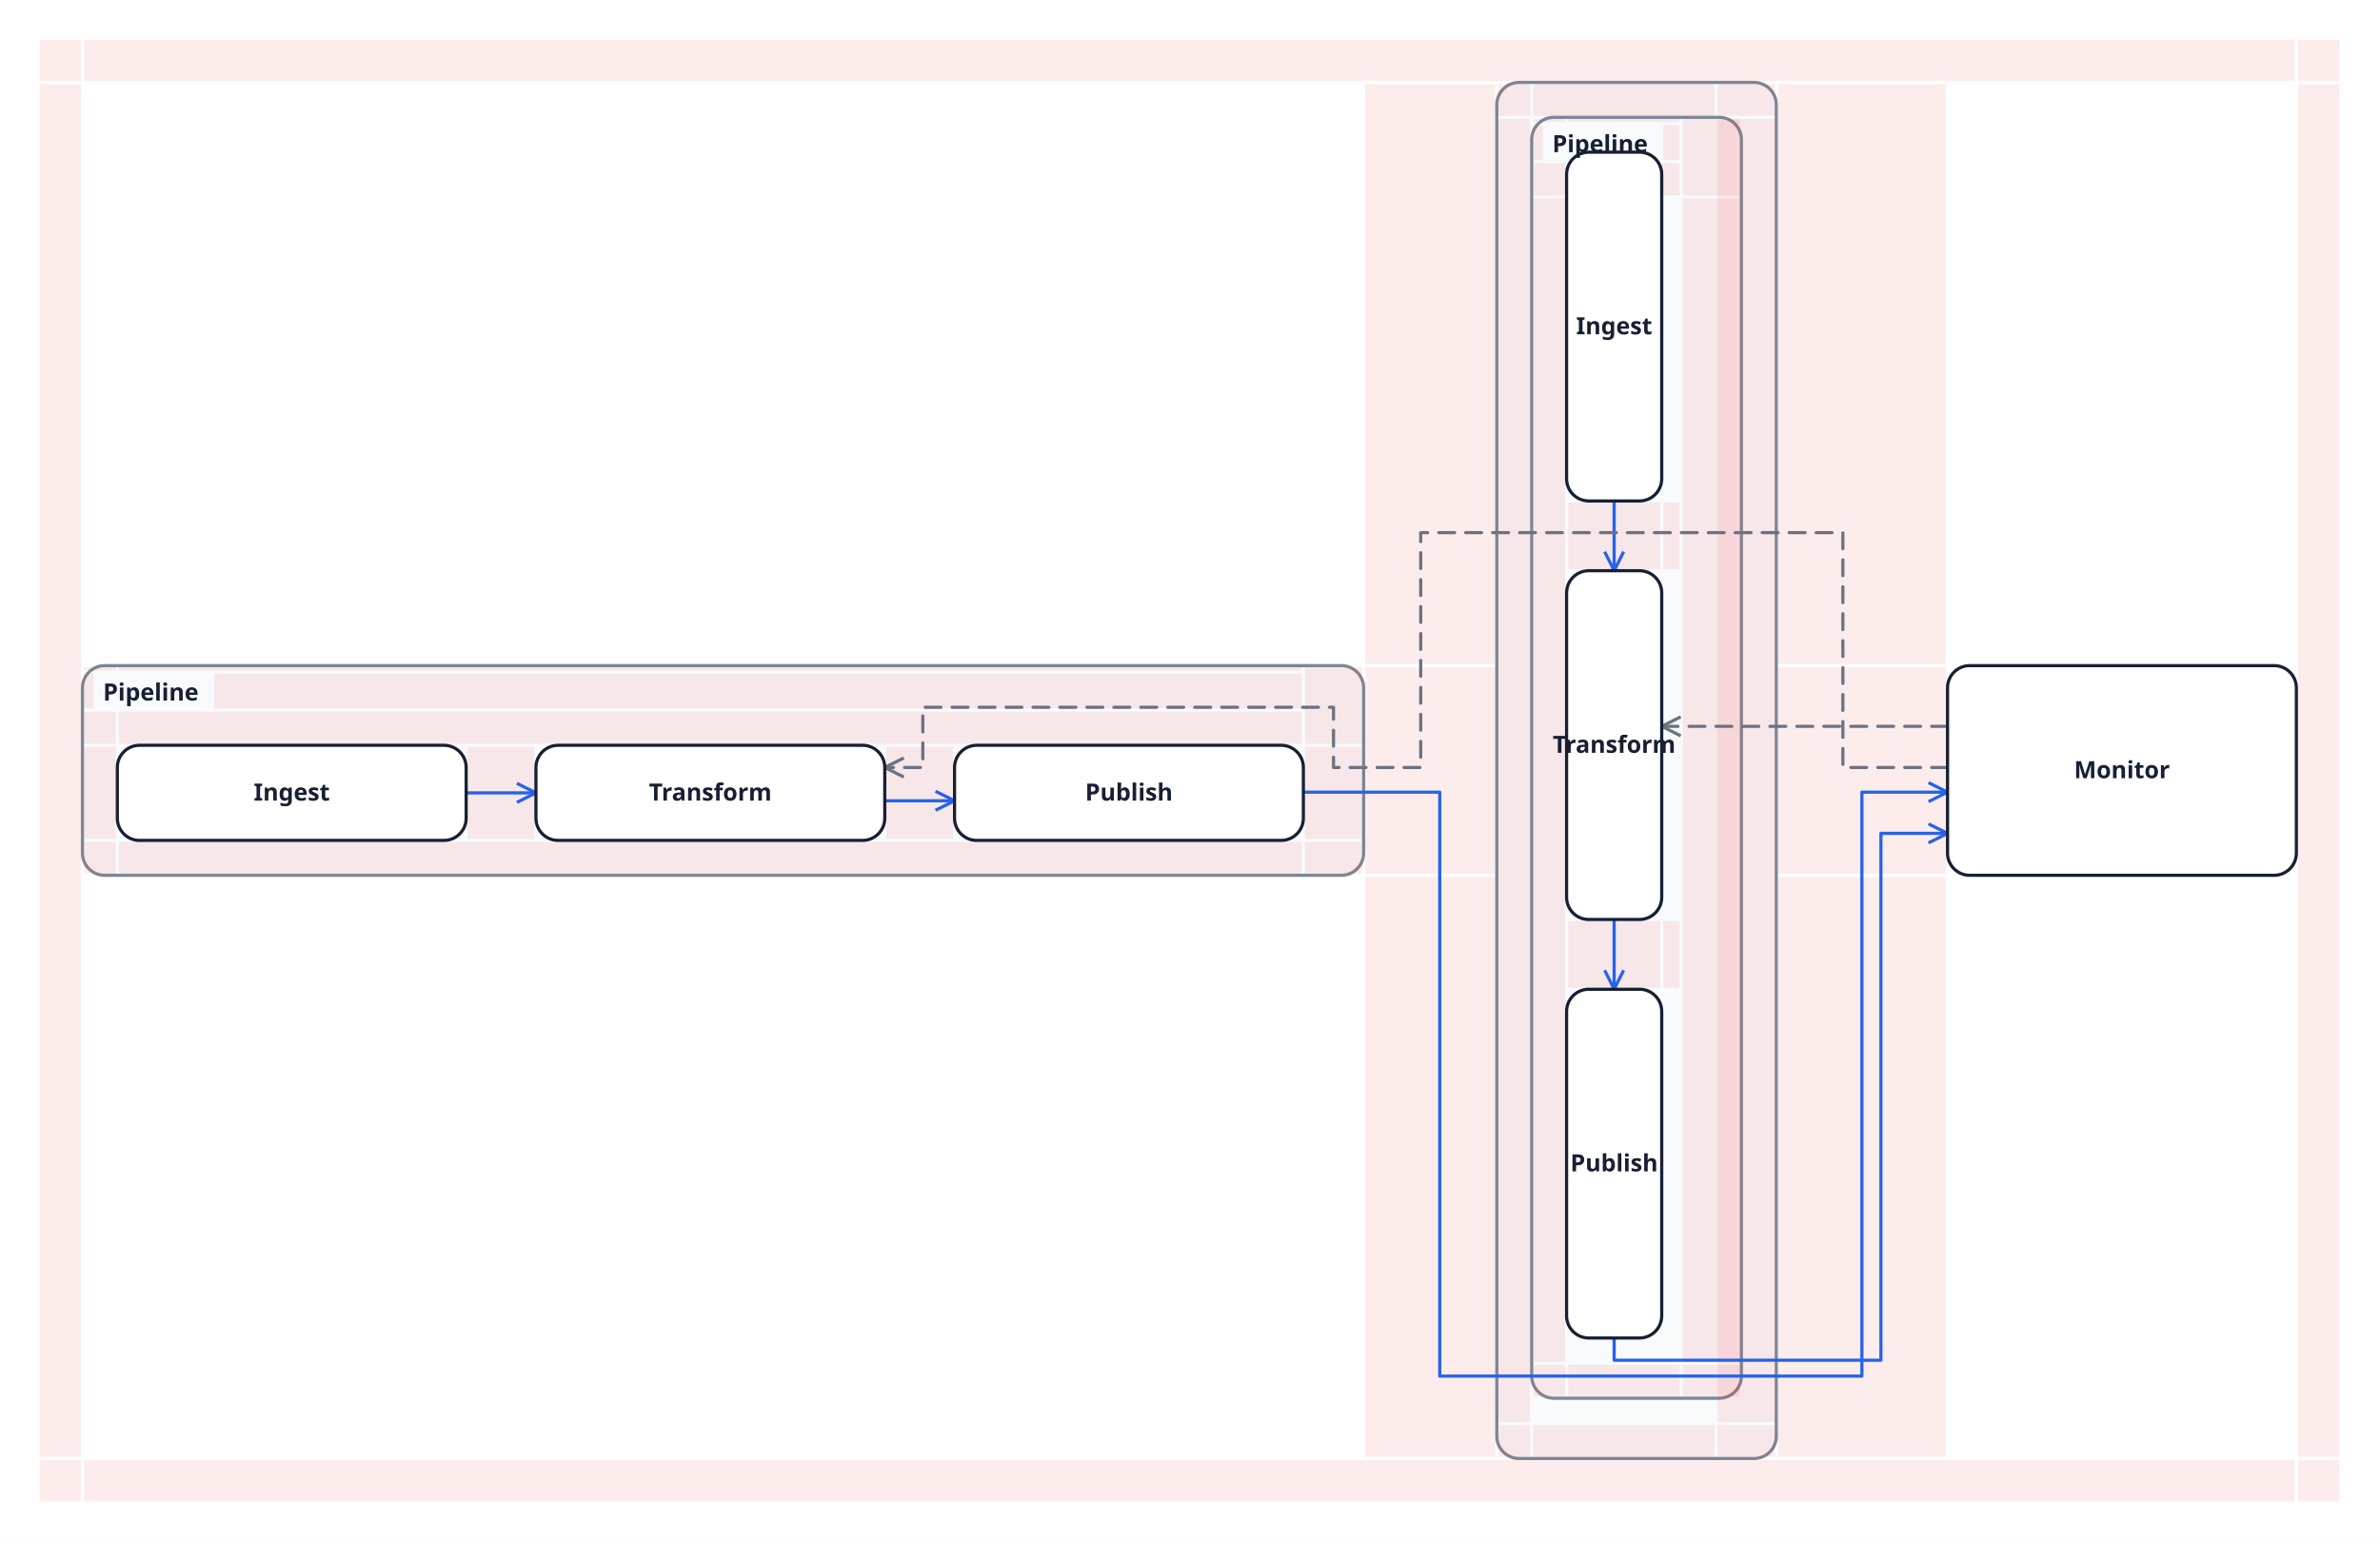
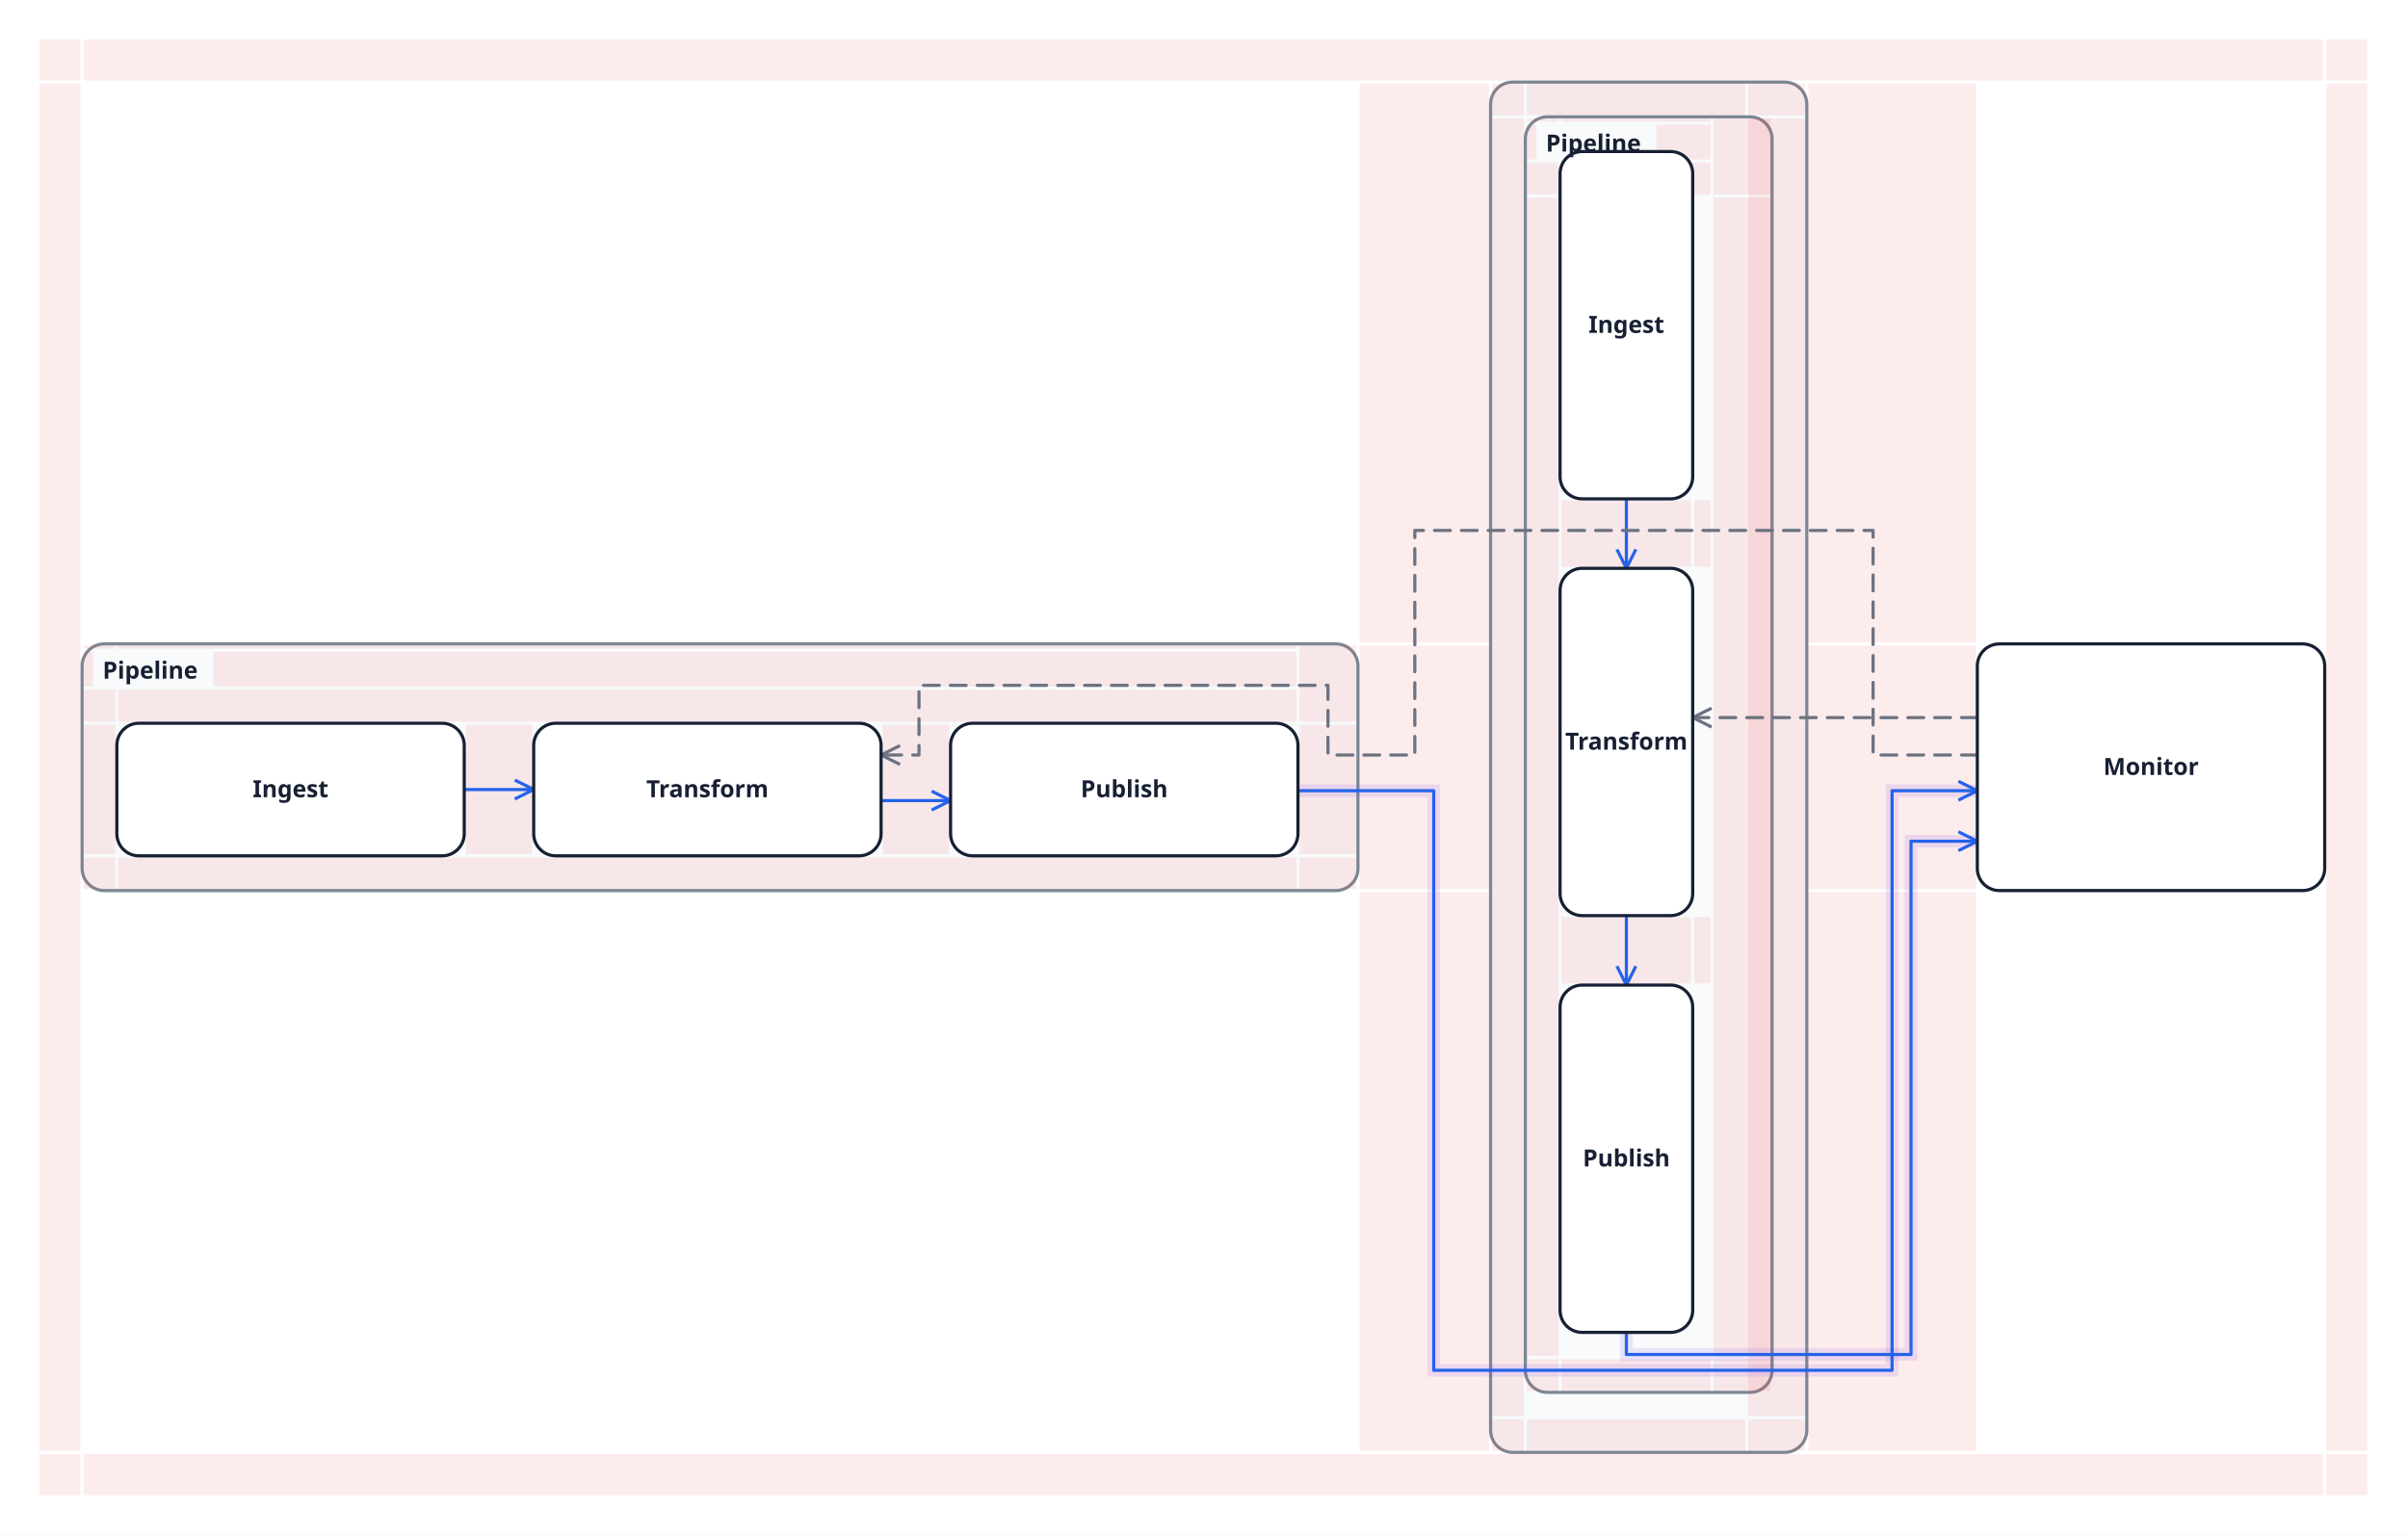
- <svg xmlns="http://www.w3.org/2000/svg" width="1501" height="972" viewBox="0 0 1501 972" role="img" aria-label="grammar-coverage">
+ <svg xmlns="http://www.w3.org/2000/svg" width="1525" height="972" viewBox="0 0 1525 972" role="img" aria-label="grammar-coverage">
  <rect width="100%" height="100%" fill="#ffffff" />
  <g id="boundaries">
-     <rect x="52" y="419.875" width="808" height="132.25" rx="14" fill="#f8fafc" stroke="#7b8794" stroke-width="2" />
-     <rect x="944" y="52" width="176.25" height="868" rx="14" fill="#f8fafc" stroke="#7b8794" stroke-width="2" />
-     <rect x="966" y="74" width="132.25" height="808" rx="14" fill="#f8fafc" stroke="#7b8794" stroke-width="2" />
+     <rect x="52" y="407.875" width="808" height="156.25" rx="14" fill="#f8fafc" stroke="#7b8794" stroke-width="2" />
+     <rect x="944" y="52" width="200.25" height="868" rx="14" fill="#f8fafc" stroke="#7b8794" stroke-width="2" />
+     <rect x="966" y="74" width="156.25" height="808" rx="14" fill="#f8fafc" stroke="#7b8794" stroke-width="2" />
  </g>
  <g id="routing-regions">
-     <rect data-routing-region="mesh:padding:$root:top" data-region-kind="padding" data-materialized="false" data-authored="false" x="53" y="25" width="1394.25" height="26" fill="#ef4444" fill-opacity="0.1" />
-     <rect data-routing-region="mesh:padding:$root:right" data-region-kind="padding" data-materialized="false" data-authored="false" x="1449.25" y="53" width="26" height="866" fill="#ef4444" fill-opacity="0.1" />
-     <rect data-routing-region="mesh:padding:$root:bottom" data-region-kind="padding" data-materialized="false" data-authored="false" x="53" y="921" width="1394.25" height="26" fill="#ef4444" fill-opacity="0.1" />
+     <rect data-routing-region="mesh:padding:$root:top" data-region-kind="padding" data-materialized="false" data-authored="false" x="53" y="25" width="1418.25" height="26" fill="#ef4444" fill-opacity="0.1" />
+     <rect data-routing-region="mesh:padding:$root:right" data-region-kind="padding" data-materialized="false" data-authored="false" x="1473.25" y="53" width="26" height="866" fill="#ef4444" fill-opacity="0.1" />
+     <rect data-routing-region="mesh:padding:$root:bottom" data-region-kind="padding" data-materialized="false" data-authored="false" x="53" y="921" width="1418.25" height="26" fill="#ef4444" fill-opacity="0.1" />
    <rect data-routing-region="mesh:padding:$root:left" data-region-kind="padding" data-materialized="false" data-authored="false" x="25" y="53" width="26" height="866" fill="#ef4444" fill-opacity="0.1" />
    <rect data-routing-region="mesh:corner:$root:top-left" data-region-kind="corner" data-materialized="true" data-authored="false" x="25" y="25" width="26" height="26" fill="#ef4444" fill-opacity="0.1" />
-     <rect data-routing-region="mesh:corner:$root:top-right" data-region-kind="corner" data-materialized="true" data-authored="false" x="1449.25" y="25" width="26" height="26" fill="#ef4444" fill-opacity="0.1" />
-     <rect data-routing-region="mesh:corner:$root:bottom-right" data-region-kind="corner" data-materialized="true" data-authored="false" x="1449.25" y="921" width="26" height="26" fill="#ef4444" fill-opacity="0.1" />
+     <rect data-routing-region="mesh:corner:$root:top-right" data-region-kind="corner" data-materialized="true" data-authored="false" x="1473.25" y="25" width="26" height="26" fill="#ef4444" fill-opacity="0.1" />
+     <rect data-routing-region="mesh:corner:$root:bottom-right" data-region-kind="corner" data-materialized="true" data-authored="false" x="1473.25" y="921" width="26" height="26" fill="#ef4444" fill-opacity="0.1" />
    <rect data-routing-region="mesh:corner:$root:bottom-left" data-region-kind="corner" data-materialized="true" data-authored="false" x="25" y="921" width="26" height="26" fill="#ef4444" fill-opacity="0.1" />
-     <rect data-routing-region="mesh:gap:system:0" data-region-kind="gap" data-materialized="true" data-authored="false" x="861" y="420.875" width="82" height="130.25" fill="#ef4444" fill-opacity="0.1" />
-     <rect data-routing-region="mesh:gap:system:0:access-0" data-region-kind="gap" data-materialized="false" data-authored="false" x="861" y="53" width="82" height="365.875" fill="#ef4444" fill-opacity="0.1" />
-     <rect data-routing-region="mesh:gap:system:0:access-1" data-region-kind="gap" data-materialized="false" data-authored="false" x="861" y="553.125" width="82" height="365.875" fill="#ef4444" fill-opacity="0.1" />
-     <rect data-routing-region="mesh:gap:system:1" data-region-kind="gap" data-materialized="true" data-authored="false" x="1121.25" y="420.875" width="106" height="130.25" fill="#ef4444" fill-opacity="0.1" />
-     <rect data-routing-region="mesh:gap:system:1:access-0" data-region-kind="gap" data-materialized="false" data-authored="false" x="1121.25" y="53" width="106" height="365.875" fill="#ef4444" fill-opacity="0.1" />
-     <rect data-routing-region="mesh:gap:system:1:access-1" data-region-kind="gap" data-materialized="false" data-authored="false" x="1121.25" y="553.125" width="106" height="365.875" fill="#ef4444" fill-opacity="0.1" />
-     <rect data-routing-region="mesh:padding:system/upright:top:part-0" data-region-kind="padding" data-materialized="false" data-authored="false" x="75" y="420.875" width="746" height="2" fill="#ef4444" fill-opacity="0.1" />
-     <rect data-routing-region="mesh:padding:system/upright:top:part-1" data-region-kind="padding" data-materialized="false" data-authored="false" x="75" y="448.875" width="746" height="20.25" fill="#ef4444" fill-opacity="0.1" />
-     <rect data-routing-region="mesh:padding:system/upright:top:part-2" data-region-kind="padding" data-materialized="false" data-authored="false" x="135" y="424.875" width="686" height="22" fill="#ef4444" fill-opacity="0.1" />
-     <rect data-routing-region="mesh:padding:system/upright:right" data-region-kind="padding" data-materialized="true" data-authored="false" x="823" y="471.125" width="36" height="58" fill="#ef4444" fill-opacity="0.1" />
-     <rect data-routing-region="mesh:padding:system/upright:bottom" data-region-kind="padding" data-materialized="false" data-authored="false" x="75" y="531.125" width="746" height="20" fill="#ef4444" fill-opacity="0.1" />
-     <rect data-routing-region="mesh:padding:system/upright:left" data-region-kind="padding" data-materialized="false" data-authored="false" x="53" y="471.125" width="20" height="58" fill="#ef4444" fill-opacity="0.1" />
-     <rect data-routing-region="mesh:corner:system/upright:top-left:part-0" data-region-kind="corner" data-materialized="true" data-authored="false" x="53" y="420.875" width="20" height="2" fill="#ef4444" fill-opacity="0.1" />
-     <rect data-routing-region="mesh:corner:system/upright:top-left:part-1" data-region-kind="corner" data-materialized="true" data-authored="false" x="53" y="448.875" width="20" height="20.25" fill="#ef4444" fill-opacity="0.1" />
-     <rect data-routing-region="mesh:corner:system/upright:top-left:part-2" data-region-kind="corner" data-materialized="true" data-authored="false" x="53" y="424.875" width="6" height="22" fill="#ef4444" fill-opacity="0.1" />
-     <rect data-routing-region="mesh:corner:system/upright:top-right" data-region-kind="corner" data-materialized="true" data-authored="false" x="823" y="420.875" width="36" height="48.25" fill="#ef4444" fill-opacity="0.1" />
-     <rect data-routing-region="mesh:corner:system/upright:bottom-right" data-region-kind="corner" data-materialized="true" data-authored="false" x="823" y="531.125" width="36" height="20" fill="#ef4444" fill-opacity="0.1" />
-     <rect data-routing-region="mesh:corner:system/upright:bottom-left" data-region-kind="corner" data-materialized="true" data-authored="false" x="53" y="531.125" width="20" height="20" fill="#ef4444" fill-opacity="0.1" />
-     <rect data-routing-region="mesh:gap:system/upright:0" data-region-kind="gap" data-materialized="true" data-authored="false" x="295" y="471.125" width="42" height="58" fill="#ef4444" fill-opacity="0.1" />
-     <rect data-routing-region="mesh:gap:system/upright:1" data-region-kind="gap" data-materialized="true" data-authored="false" x="559" y="471.125" width="42" height="58" fill="#ef4444" fill-opacity="0.1" />
-     <rect data-routing-region="mesh:padding:system/rotated:top" data-region-kind="padding" data-materialized="false" data-authored="false" x="967" y="53" width="114.25" height="20" fill="#ef4444" fill-opacity="0.1" />
-     <rect data-routing-region="mesh:padding:system/rotated:right" data-region-kind="padding" data-materialized="true" data-authored="false" x="1083.25" y="75" width="36" height="822" fill="#ef4444" fill-opacity="0.1" />
-     <rect data-routing-region="mesh:padding:system/rotated:bottom" data-region-kind="padding" data-materialized="false" data-authored="false" x="967" y="899" width="114.25" height="20" fill="#ef4444" fill-opacity="0.1" />
+     <rect data-routing-region="mesh:gap:system:0" data-region-kind="gap" data-materialized="true" data-authored="false" x="861" y="408.875" width="82" height="154.25" fill="#ef4444" fill-opacity="0.1" />
+     <rect data-routing-region="mesh:gap:system:0:access-0" data-region-kind="gap" data-materialized="false" data-authored="false" x="861" y="53" width="82" height="353.875" fill="#ef4444" fill-opacity="0.1" />
+     <rect data-routing-region="mesh:gap:system:0:access-1" data-region-kind="gap" data-materialized="false" data-authored="false" x="861" y="565.125" width="82" height="353.875" fill="#ef4444" fill-opacity="0.1" />
+     <rect data-routing-region="mesh:gap:system:1" data-region-kind="gap" data-materialized="true" data-authored="false" x="1145.25" y="408.875" width="106" height="154.25" fill="#ef4444" fill-opacity="0.1" />
+     <rect data-routing-region="mesh:gap:system:1:access-0" data-region-kind="gap" data-materialized="false" data-authored="false" x="1145.25" y="53" width="106" height="353.875" fill="#ef4444" fill-opacity="0.1" />
+     <rect data-routing-region="mesh:gap:system:1:access-1" data-region-kind="gap" data-materialized="false" data-authored="false" x="1145.25" y="565.125" width="106" height="353.875" fill="#ef4444" fill-opacity="0.1" />
+     <rect data-routing-region="mesh:padding:system/upright:top:part-0" data-region-kind="padding" data-materialized="false" data-authored="false" x="75" y="408.875" width="746" height="2" fill="#ef4444" fill-opacity="0.1" />
+     <rect data-routing-region="mesh:padding:system/upright:top:part-1" data-region-kind="padding" data-materialized="false" data-authored="false" x="75" y="436.875" width="746" height="20.25" fill="#ef4444" fill-opacity="0.1" />
+     <rect data-routing-region="mesh:padding:system/upright:top:part-2" data-region-kind="padding" data-materialized="false" data-authored="false" x="135" y="412.875" width="686" height="22" fill="#ef4444" fill-opacity="0.1" />
+     <rect data-routing-region="mesh:padding:system/upright:right" data-region-kind="padding" data-materialized="true" data-authored="false" x="823" y="459.125" width="36" height="82" fill="#ef4444" fill-opacity="0.1" />
+     <rect data-routing-region="mesh:padding:system/upright:bottom" data-region-kind="padding" data-materialized="false" data-authored="false" x="75" y="543.125" width="746" height="20" fill="#ef4444" fill-opacity="0.1" />
+     <rect data-routing-region="mesh:padding:system/upright:left" data-region-kind="padding" data-materialized="false" data-authored="false" x="53" y="459.125" width="20" height="82" fill="#ef4444" fill-opacity="0.1" />
+     <rect data-routing-region="mesh:corner:system/upright:top-left:part-0" data-region-kind="corner" data-materialized="true" data-authored="false" x="53" y="408.875" width="20" height="2" fill="#ef4444" fill-opacity="0.1" />
+     <rect data-routing-region="mesh:corner:system/upright:top-left:part-1" data-region-kind="corner" data-materialized="true" data-authored="false" x="53" y="436.875" width="20" height="20.25" fill="#ef4444" fill-opacity="0.1" />
+     <rect data-routing-region="mesh:corner:system/upright:top-left:part-2" data-region-kind="corner" data-materialized="true" data-authored="false" x="53" y="412.875" width="6" height="22" fill="#ef4444" fill-opacity="0.1" />
+     <rect data-routing-region="mesh:corner:system/upright:top-right" data-region-kind="corner" data-materialized="true" data-authored="false" x="823" y="408.875" width="36" height="48.25" fill="#ef4444" fill-opacity="0.1" />
+     <rect data-routing-region="mesh:corner:system/upright:bottom-right" data-region-kind="corner" data-materialized="true" data-authored="false" x="823" y="543.125" width="36" height="20" fill="#ef4444" fill-opacity="0.1" />
+     <rect data-routing-region="mesh:corner:system/upright:bottom-left" data-region-kind="corner" data-materialized="true" data-authored="false" x="53" y="543.125" width="20" height="20" fill="#ef4444" fill-opacity="0.1" />
+     <rect data-routing-region="mesh:gap:system/upright:0" data-region-kind="gap" data-materialized="true" data-authored="false" x="295" y="459.125" width="42" height="82" fill="#ef4444" fill-opacity="0.1" />
+     <rect data-routing-region="mesh:gap:system/upright:1" data-region-kind="gap" data-materialized="true" data-authored="false" x="559" y="459.125" width="42" height="82" fill="#ef4444" fill-opacity="0.1" />
+     <rect data-routing-region="mesh:padding:system/rotated:top" data-region-kind="padding" data-materialized="false" data-authored="false" x="967" y="53" width="138.25" height="20" fill="#ef4444" fill-opacity="0.1" />
+     <rect data-routing-region="mesh:padding:system/rotated:right" data-region-kind="padding" data-materialized="true" data-authored="false" x="1107.25" y="75" width="36" height="822" fill="#ef4444" fill-opacity="0.1" />
+     <rect data-routing-region="mesh:padding:system/rotated:bottom" data-region-kind="padding" data-materialized="false" data-authored="false" x="967" y="899" width="138.25" height="20" fill="#ef4444" fill-opacity="0.1" />
    <rect data-routing-region="mesh:padding:system/rotated:left" data-region-kind="padding" data-materialized="false" data-authored="false" x="945" y="75" width="20" height="822" fill="#ef4444" fill-opacity="0.1" />
    <rect data-routing-region="mesh:corner:system/rotated:top-left" data-region-kind="corner" data-materialized="true" data-authored="false" x="945" y="53" width="20" height="20" fill="#ef4444" fill-opacity="0.1" />
-     <rect data-routing-region="mesh:corner:system/rotated:top-right" data-region-kind="corner" data-materialized="true" data-authored="false" x="1083.25" y="53" width="36" height="20" fill="#ef4444" fill-opacity="0.1" />
-     <rect data-routing-region="mesh:corner:system/rotated:bottom-right" data-region-kind="corner" data-materialized="true" data-authored="false" x="1083.25" y="899" width="36" height="20" fill="#ef4444" fill-opacity="0.1" />
+     <rect data-routing-region="mesh:corner:system/rotated:top-right" data-region-kind="corner" data-materialized="true" data-authored="false" x="1107.25" y="53" width="36" height="20" fill="#ef4444" fill-opacity="0.1" />
+     <rect data-routing-region="mesh:corner:system/rotated:bottom-right" data-region-kind="corner" data-materialized="true" data-authored="false" x="1107.25" y="899" width="36" height="20" fill="#ef4444" fill-opacity="0.1" />
    <rect data-routing-region="mesh:corner:system/rotated:bottom-left" data-region-kind="corner" data-materialized="true" data-authored="false" x="945" y="899" width="20" height="20" fill="#ef4444" fill-opacity="0.1" />
-     <rect data-routing-region="mesh:padding:system/rotated/pipeline:top:part-0" data-region-kind="padding" data-materialized="false" data-authored="false" x="989" y="75" width="70.25" height="2" fill="#ef4444" fill-opacity="0.1" />
-     <rect data-routing-region="mesh:padding:system/rotated/pipeline:top:part-1" data-region-kind="padding" data-materialized="false" data-authored="false" x="989" y="103" width="70.25" height="20.25" fill="#ef4444" fill-opacity="0.1" />
-     <rect data-routing-region="mesh:padding:system/rotated/pipeline:top:part-2" data-region-kind="padding" data-materialized="false" data-authored="false" x="1049" y="79" width="10.25" height="22" fill="#ef4444" fill-opacity="0.1" />
-     <rect data-routing-region="mesh:padding:system/rotated/pipeline:right" data-region-kind="padding" data-materialized="true" data-authored="false" x="1061.25" y="125.25" width="36" height="733.75" fill="#ef4444" fill-opacity="0.1" />
-     <rect data-routing-region="mesh:padding:system/rotated/pipeline:bottom" data-region-kind="padding" data-materialized="false" data-authored="false" x="989" y="861" width="70.25" height="20" fill="#ef4444" fill-opacity="0.1" />
+     <rect data-routing-region="mesh:padding:system/rotated/pipeline:top:part-0" data-region-kind="padding" data-materialized="false" data-authored="false" x="989" y="75" width="94.25" height="2" fill="#ef4444" fill-opacity="0.1" />
+     <rect data-routing-region="mesh:padding:system/rotated/pipeline:top:part-1" data-region-kind="padding" data-materialized="false" data-authored="false" x="989" y="103" width="94.25" height="20.25" fill="#ef4444" fill-opacity="0.1" />
+     <rect data-routing-region="mesh:padding:system/rotated/pipeline:top:part-2" data-region-kind="padding" data-materialized="false" data-authored="false" x="1049" y="79" width="34.25" height="22" fill="#ef4444" fill-opacity="0.1" />
+     <rect data-routing-region="mesh:padding:system/rotated/pipeline:right" data-region-kind="padding" data-materialized="true" data-authored="false" x="1085.25" y="125.25" width="36" height="733.75" fill="#ef4444" fill-opacity="0.1" />
+     <rect data-routing-region="mesh:padding:system/rotated/pipeline:bottom" data-region-kind="padding" data-materialized="false" data-authored="false" x="989" y="861" width="94.25" height="20" fill="#ef4444" fill-opacity="0.1" />
    <rect data-routing-region="mesh:padding:system/rotated/pipeline:left" data-region-kind="padding" data-materialized="false" data-authored="false" x="967" y="125.25" width="20" height="733.75" fill="#ef4444" fill-opacity="0.1" />
    <rect data-routing-region="mesh:corner:system/rotated/pipeline:top-left:part-0" data-region-kind="corner" data-materialized="true" data-authored="false" x="967" y="75" width="20" height="2" fill="#ef4444" fill-opacity="0.1" />
    <rect data-routing-region="mesh:corner:system/rotated/pipeline:top-left:part-1" data-region-kind="corner" data-materialized="true" data-authored="false" x="967" y="103" width="20" height="20.25" fill="#ef4444" fill-opacity="0.1" />
    <rect data-routing-region="mesh:corner:system/rotated/pipeline:top-left:part-2" data-region-kind="corner" data-materialized="true" data-authored="false" x="967" y="79" width="6" height="22" fill="#ef4444" fill-opacity="0.1" />
-     <rect data-routing-region="mesh:corner:system/rotated/pipeline:top-right" data-region-kind="corner" data-materialized="true" data-authored="false" x="1061.25" y="75" width="36" height="48.25" fill="#ef4444" fill-opacity="0.1" />
-     <rect data-routing-region="mesh:corner:system/rotated/pipeline:bottom-right" data-region-kind="corner" data-materialized="true" data-authored="false" x="1061.25" y="861" width="36" height="20" fill="#ef4444" fill-opacity="0.1" />
+     <rect data-routing-region="mesh:corner:system/rotated/pipeline:top-right" data-region-kind="corner" data-materialized="true" data-authored="false" x="1085.25" y="75" width="36" height="48.25" fill="#ef4444" fill-opacity="0.1" />
+     <rect data-routing-region="mesh:corner:system/rotated/pipeline:bottom-right" data-region-kind="corner" data-materialized="true" data-authored="false" x="1085.25" y="861" width="36" height="20" fill="#ef4444" fill-opacity="0.1" />
    <rect data-routing-region="mesh:corner:system/rotated/pipeline:bottom-left" data-region-kind="corner" data-materialized="true" data-authored="false" x="967" y="861" width="20" height="20" fill="#ef4444" fill-opacity="0.1" />
-     <rect data-routing-region="mesh:gap:system/rotated/pipeline:0" data-region-kind="gap" data-materialized="true" data-authored="false" x="989" y="317" width="58" height="42" fill="#ef4444" fill-opacity="0.1" />
-     <rect data-routing-region="mesh:gap:system/rotated/pipeline:0:access-0" data-region-kind="gap" data-materialized="false" data-authored="false" x="1049" y="317" width="10.25" height="42" fill="#ef4444" fill-opacity="0.1" />
-     <rect data-routing-region="mesh:gap:system/rotated/pipeline:1" data-region-kind="gap" data-materialized="true" data-authored="false" x="989" y="581" width="58" height="42" fill="#ef4444" fill-opacity="0.1" />
-     <rect data-routing-region="mesh:gap:system/rotated/pipeline:1:access-0" data-region-kind="gap" data-materialized="false" data-authored="false" x="1049" y="581" width="10.25" height="42" fill="#ef4444" fill-opacity="0.1" />
+     <rect data-routing-region="mesh:gap:system/rotated/pipeline:0" data-region-kind="gap" data-materialized="true" data-authored="false" x="989" y="317" width="82" height="42" fill="#ef4444" fill-opacity="0.1" />
+     <rect data-routing-region="mesh:gap:system/rotated/pipeline:0:access-0" data-region-kind="gap" data-materialized="false" data-authored="false" x="1073" y="317" width="10.25" height="42" fill="#ef4444" fill-opacity="0.1" />
+     <rect data-routing-region="mesh:gap:system/rotated/pipeline:1" data-region-kind="gap" data-materialized="true" data-authored="false" x="989" y="581" width="82" height="42" fill="#ef4444" fill-opacity="0.1" />
+     <rect data-routing-region="mesh:gap:system/rotated/pipeline:1:access-0" data-region-kind="gap" data-materialized="false" data-authored="false" x="1073" y="581" width="10.25" height="42" fill="#ef4444" fill-opacity="0.1" />
+   </g>
+   <g id="sharing-debug">
+     <g data-share-group="port-group:system/monitor:probes" data-share-mode="separate" data-share-lanes="2" />
+     <g data-share-group="explicit::audit" data-share-mode="bundle" data-share-lanes="2">
+       <polyline data-bundle-lane="explicit::audit:lane:0" data-bundle-line="audit-upright" points="822,500.875 908,500.875 908,868 1198.25,868 1198.25,500.875 1252.25,500.875" fill="none" stroke="#7c3aed" stroke-width="8" stroke-opacity="0.12" />
+       <polyline data-bundle-lane="explicit::audit:lane:1" data-bundle-line="audit-rotated" points="1030,844 1030,858 1210.25,858 1210.25,532.875 1252.25,532.875" fill="none" stroke="#7c3aed" stroke-width="8" stroke-opacity="0.12" />
+     </g>
  </g>
  <g id="corridor-dividers" />
  <g id="lines">
    <g data-line="$line-1">
      <polyline points="294,500.125 316,500.125 314,500.125 338,500.125" fill="none" stroke="#2563eb" stroke-width="2" stroke-linejoin="round" stroke-linecap="round" />
      <path d="M 326 506.125 L 338 500.125 L 326 494.125" fill="none" stroke="#2563eb" stroke-width="2" stroke-linejoin="round" />
    </g>
    <g data-line="$line-2">
-       <polyline points="558,505.125 580,505.125 578,505.125 602,505.125" fill="none" stroke="#2563eb" stroke-width="2" stroke-linejoin="round" stroke-linecap="round" />
-       <path d="M 590 511.125 L 602 505.125 L 590 499.125" fill="none" stroke="#2563eb" stroke-width="2" stroke-linejoin="round" />
+       <polyline points="558,507.125 580,507.125 578,507.125 602,507.125" fill="none" stroke="#2563eb" stroke-width="2" stroke-linejoin="round" stroke-linecap="round" />
+       <path d="M 590 513.125 L 602 507.125 L 590 501.125" fill="none" stroke="#2563eb" stroke-width="2" stroke-linejoin="round" />
    </g>
    <g data-line="$line-3">
-       <polyline points="1018,316 1018,338 1018,336 1018,360" fill="none" stroke="#2563eb" stroke-width="2" stroke-linejoin="round" stroke-linecap="round" />
-       <path d="M 1012 348 L 1018 360 L 1024 348" fill="none" stroke="#2563eb" stroke-width="2" stroke-linejoin="round" />
+       <polyline points="1030,316 1030,338 1030,336 1030,360" fill="none" stroke="#2563eb" stroke-width="2" stroke-linejoin="round" stroke-linecap="round" />
+       <path d="M 1024 348 L 1030 360 L 1036 348" fill="none" stroke="#2563eb" stroke-width="2" stroke-linejoin="round" />
    </g>
    <g data-line="$line-4">
-       <polyline points="1018,580 1018,602 1018,600 1018,624" fill="none" stroke="#2563eb" stroke-width="2" stroke-linejoin="round" stroke-linecap="round" />
-       <path d="M 1012 612 L 1018 624 L 1024 612" fill="none" stroke="#2563eb" stroke-width="2" stroke-linejoin="round" />
+       <polyline points="1030,580 1030,602 1030,600 1030,624" fill="none" stroke="#2563eb" stroke-width="2" stroke-linejoin="round" stroke-linecap="round" />
+       <path d="M 1024 612 L 1030 624 L 1036 612" fill="none" stroke="#2563eb" stroke-width="2" stroke-linejoin="round" />
    </g>
    <g data-line="probe-upright">
-       <polyline points="1228.25,484.125 1162.25,484.125 1162.25,336 896,336 896,484.125 841,484.125 841,446.125 582,446.125 582,484.125 558,484.125" fill="none" stroke="#6b7280" stroke-width="2" stroke-linejoin="round" stroke-linecap="round" stroke-dasharray="10 7" />
-       <path d="M 570 478.125 L 558 484.125 L 570 490.125" fill="none" stroke="#6b7280" stroke-width="2" stroke-linejoin="round" />
+       <polyline points="1252.25,478.25 1186.25,478.25 1186.25,336 896,336 896,478.25 841,478.25 841,434.125 582,434.125 582,478.25 558,478.25" fill="none" stroke="#6b7280" stroke-width="2" stroke-linejoin="round" stroke-linecap="round" stroke-dasharray="10 7" />
+       <path d="M 570 472.25 L 558 478.25 L 570 484.25" fill="none" stroke="#6b7280" stroke-width="2" stroke-linejoin="round" />
    </g>
    <g data-line="probe-rotated">
-       <polyline points="1228.25,458.163 1048,458.163" fill="none" stroke="#6b7280" stroke-width="2" stroke-linejoin="round" stroke-linecap="round" stroke-dasharray="10 7" />
-       <path d="M 1060 452.163 L 1048 458.163 L 1060 464.163" fill="none" stroke="#6b7280" stroke-width="2" stroke-linejoin="round" />
+       <polyline points="1252.25,454.562 1072,454.562" fill="none" stroke="#6b7280" stroke-width="2" stroke-linejoin="round" stroke-linecap="round" stroke-dasharray="10 7" />
+       <path d="M 1084 448.562 L 1072 454.562 L 1084 460.562" fill="none" stroke="#6b7280" stroke-width="2" stroke-linejoin="round" />
    </g>
    <g data-line="audit-upright">
-       <polyline points="822,499.675 908,499.675 908,868 1174.25,868 1174.25,499.675 1228.25,499.675" fill="none" stroke="#2563eb" stroke-width="2" stroke-linejoin="round" stroke-linecap="round" />
-       <path d="M 1216.25 505.675 L 1228.25 499.675 L 1216.25 493.675" fill="none" stroke="#2563eb" stroke-width="2" stroke-linejoin="round" />
+       <polyline points="822,500.875 908,500.875 908,868 1198.25,868 1198.25,500.875 1252.25,500.875" fill="none" stroke="#2563eb" stroke-width="2" stroke-linejoin="round" stroke-linecap="round" />
+       <path d="M 1240.25 506.875 L 1252.25 500.875 L 1240.25 494.875" fill="none" stroke="#2563eb" stroke-width="2" stroke-linejoin="round" />
    </g>
    <g data-line="audit-rotated">
-       <polyline points="1018,844 1018,858 1186.25,858 1186.25,525.675 1228.25,525.675" fill="none" stroke="#2563eb" stroke-width="2" stroke-linejoin="round" stroke-linecap="round" />
-       <path d="M 1216.25 531.675 L 1228.25 525.675 L 1216.25 519.675" fill="none" stroke="#2563eb" stroke-width="2" stroke-linejoin="round" />
+       <polyline points="1030,844 1030,858 1210.25,858 1210.25,532.875 1252.25,532.875" fill="none" stroke="#2563eb" stroke-width="2" stroke-linejoin="round" stroke-linecap="round" />
+       <path d="M 1240.25 538.875 L 1252.25 532.875 L 1240.25 526.875" fill="none" stroke="#2563eb" stroke-width="2" stroke-linejoin="round" />
    </g>
  </g>
  <g id="objects">
-     <rect x="74" y="470.125" width="220" height="60" rx="14" fill="#ffffff" stroke="#172033" stroke-width="2" />
-     <rect x="338" y="470.125" width="220" height="60" rx="14" fill="#ffffff" stroke="#172033" stroke-width="2" />
-     <rect x="602" y="470.125" width="220" height="60" rx="14" fill="#ffffff" stroke="#172033" stroke-width="2" />
-     <rect x="988" y="96" width="60" height="220" rx="14" fill="#ffffff" stroke="#172033" stroke-width="2" />
-     <rect x="988" y="360" width="60" height="220" rx="14" fill="#ffffff" stroke="#172033" stroke-width="2" />
-     <rect x="988" y="624" width="60" height="220" rx="14" fill="#ffffff" stroke="#172033" stroke-width="2" />
-     <rect x="1228.25" y="419.875" width="220" height="132.25" rx="14" fill="#ffffff" stroke="#172033" stroke-width="2" />
+     <rect x="74" y="458.125" width="220" height="84" rx="14" fill="#ffffff" stroke="#172033" stroke-width="2" />
+     <rect x="338" y="458.125" width="220" height="84" rx="14" fill="#ffffff" stroke="#172033" stroke-width="2" />
+     <rect x="602" y="458.125" width="220" height="84" rx="14" fill="#ffffff" stroke="#172033" stroke-width="2" />
+     <rect x="988" y="96" width="84" height="220" rx="14" fill="#ffffff" stroke="#172033" stroke-width="2" />
+     <rect x="988" y="360" width="84" height="220" rx="14" fill="#ffffff" stroke="#172033" stroke-width="2" />
+     <rect x="988" y="624" width="84" height="220" rx="14" fill="#ffffff" stroke="#172033" stroke-width="2" />
+     <rect x="1252.25" y="407.875" width="220" height="156.25" rx="14" fill="#ffffff" stroke="#172033" stroke-width="2" />
  </g>
  <g id="ports" />
  <g id="text">
-     <text x="65" y="441.875" text-anchor="start" fill="#172033" font-family="ui-rounded, 'Comic Sans MS', sans-serif" font-size="15" font-weight="700">Pipeline</text>
+     <text x="65" y="429.875" text-anchor="start" fill="#172033" font-family="ui-rounded, 'Comic Sans MS', sans-serif" font-size="15" font-weight="700">Pipeline</text>
    <text x="184" y="505" text-anchor="middle" fill="#172033" font-family="ui-rounded, 'Comic Sans MS', sans-serif" font-size="15" font-weight="700">Ingest</text>
    <text x="448" y="505" text-anchor="middle" fill="#172033" font-family="ui-rounded, 'Comic Sans MS', sans-serif" font-size="15" font-weight="700">Transform</text>
    <text x="712" y="505" text-anchor="middle" fill="#172033" font-family="ui-rounded, 'Comic Sans MS', sans-serif" font-size="15" font-weight="700">Publish</text>
    <text x="979" y="96" text-anchor="start" fill="#172033" font-family="ui-rounded, 'Comic Sans MS', sans-serif" font-size="15" font-weight="700">Pipeline</text>
-     <text x="1018" y="210.875" text-anchor="middle" fill="#172033" font-family="ui-rounded, 'Comic Sans MS', sans-serif" font-size="15" font-weight="700">Ingest</text>
-     <text x="1018" y="474.875" text-anchor="middle" fill="#172033" font-family="ui-rounded, 'Comic Sans MS', sans-serif" font-size="15" font-weight="700">Transform</text>
-     <text x="1018" y="738.875" text-anchor="middle" fill="#172033" font-family="ui-rounded, 'Comic Sans MS', sans-serif" font-size="15" font-weight="700">Publish</text>
-     <text x="1338.25" y="490.875" text-anchor="middle" fill="#172033" font-family="ui-rounded, 'Comic Sans MS', sans-serif" font-size="15" font-weight="700">Monitor</text>
+     <text x="1030" y="210.875" text-anchor="middle" fill="#172033" font-family="ui-rounded, 'Comic Sans MS', sans-serif" font-size="15" font-weight="700">Ingest</text>
+     <text x="1030" y="474.875" text-anchor="middle" fill="#172033" font-family="ui-rounded, 'Comic Sans MS', sans-serif" font-size="15" font-weight="700">Transform</text>
+     <text x="1030" y="738.875" text-anchor="middle" fill="#172033" font-family="ui-rounded, 'Comic Sans MS', sans-serif" font-size="15" font-weight="700">Publish</text>
+     <text x="1362.25" y="490.875" text-anchor="middle" fill="#172033" font-family="ui-rounded, 'Comic Sans MS', sans-serif" font-size="15" font-weight="700">Monitor</text>
  </g>
</svg>
